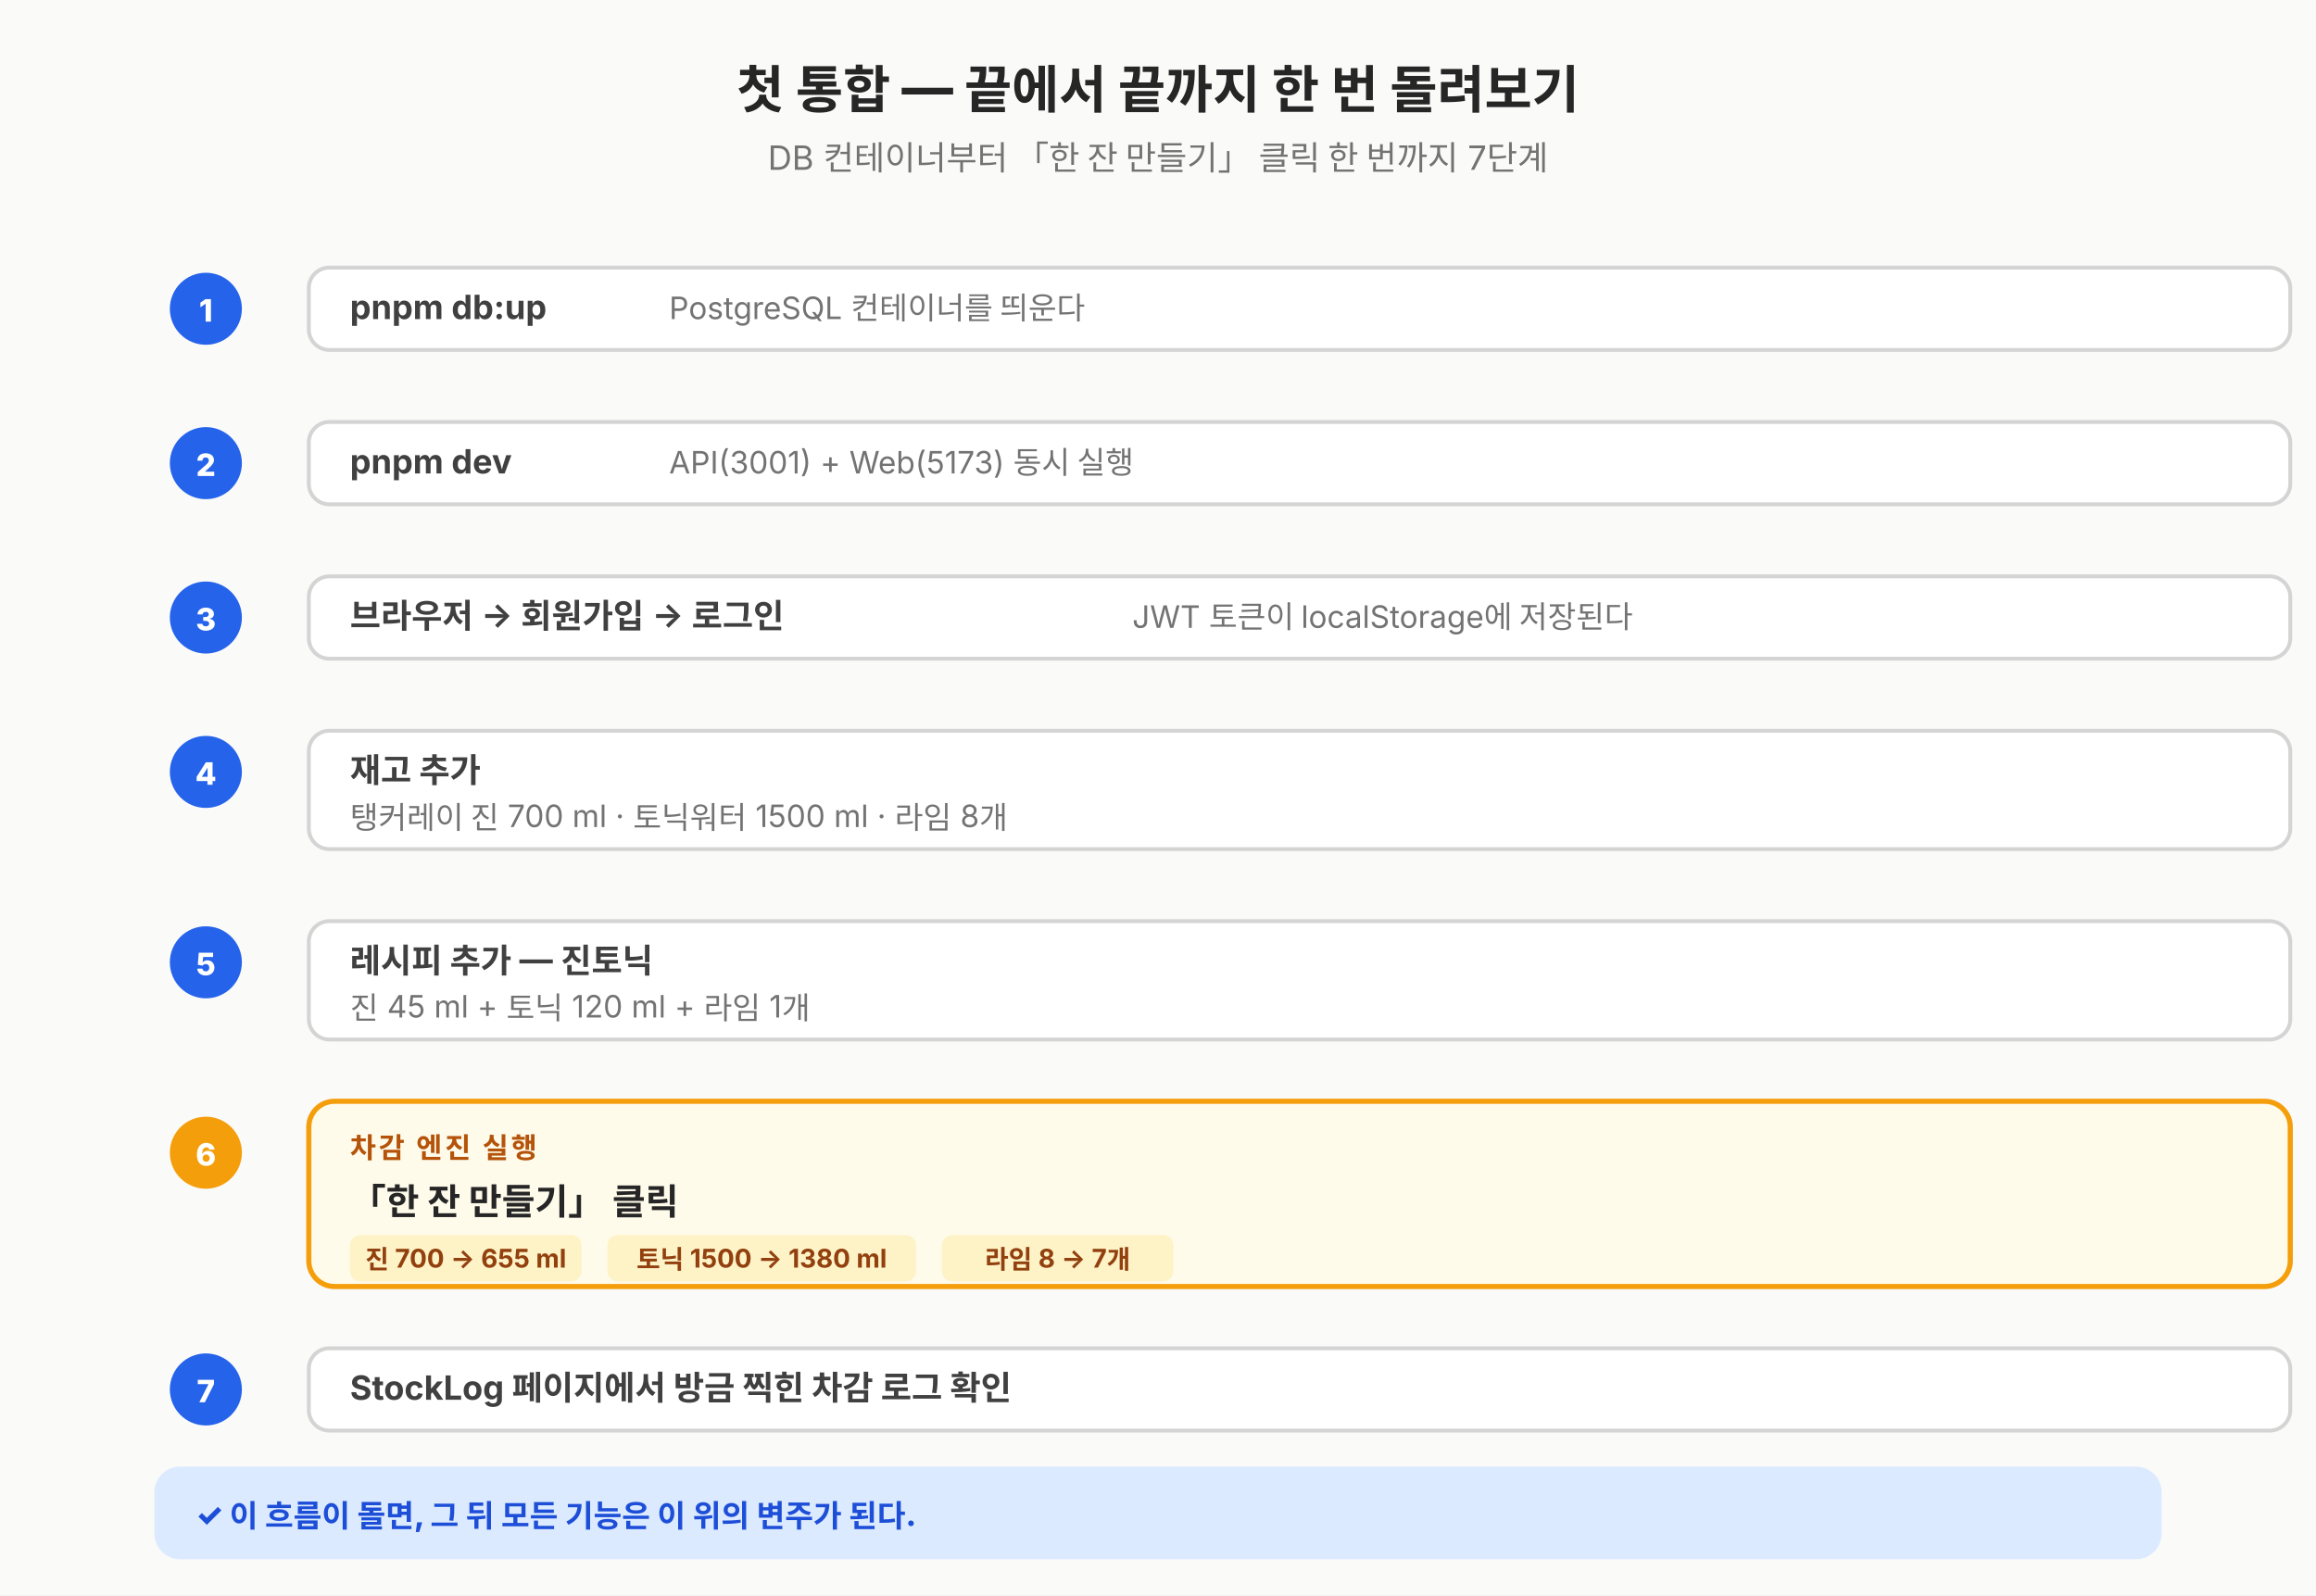
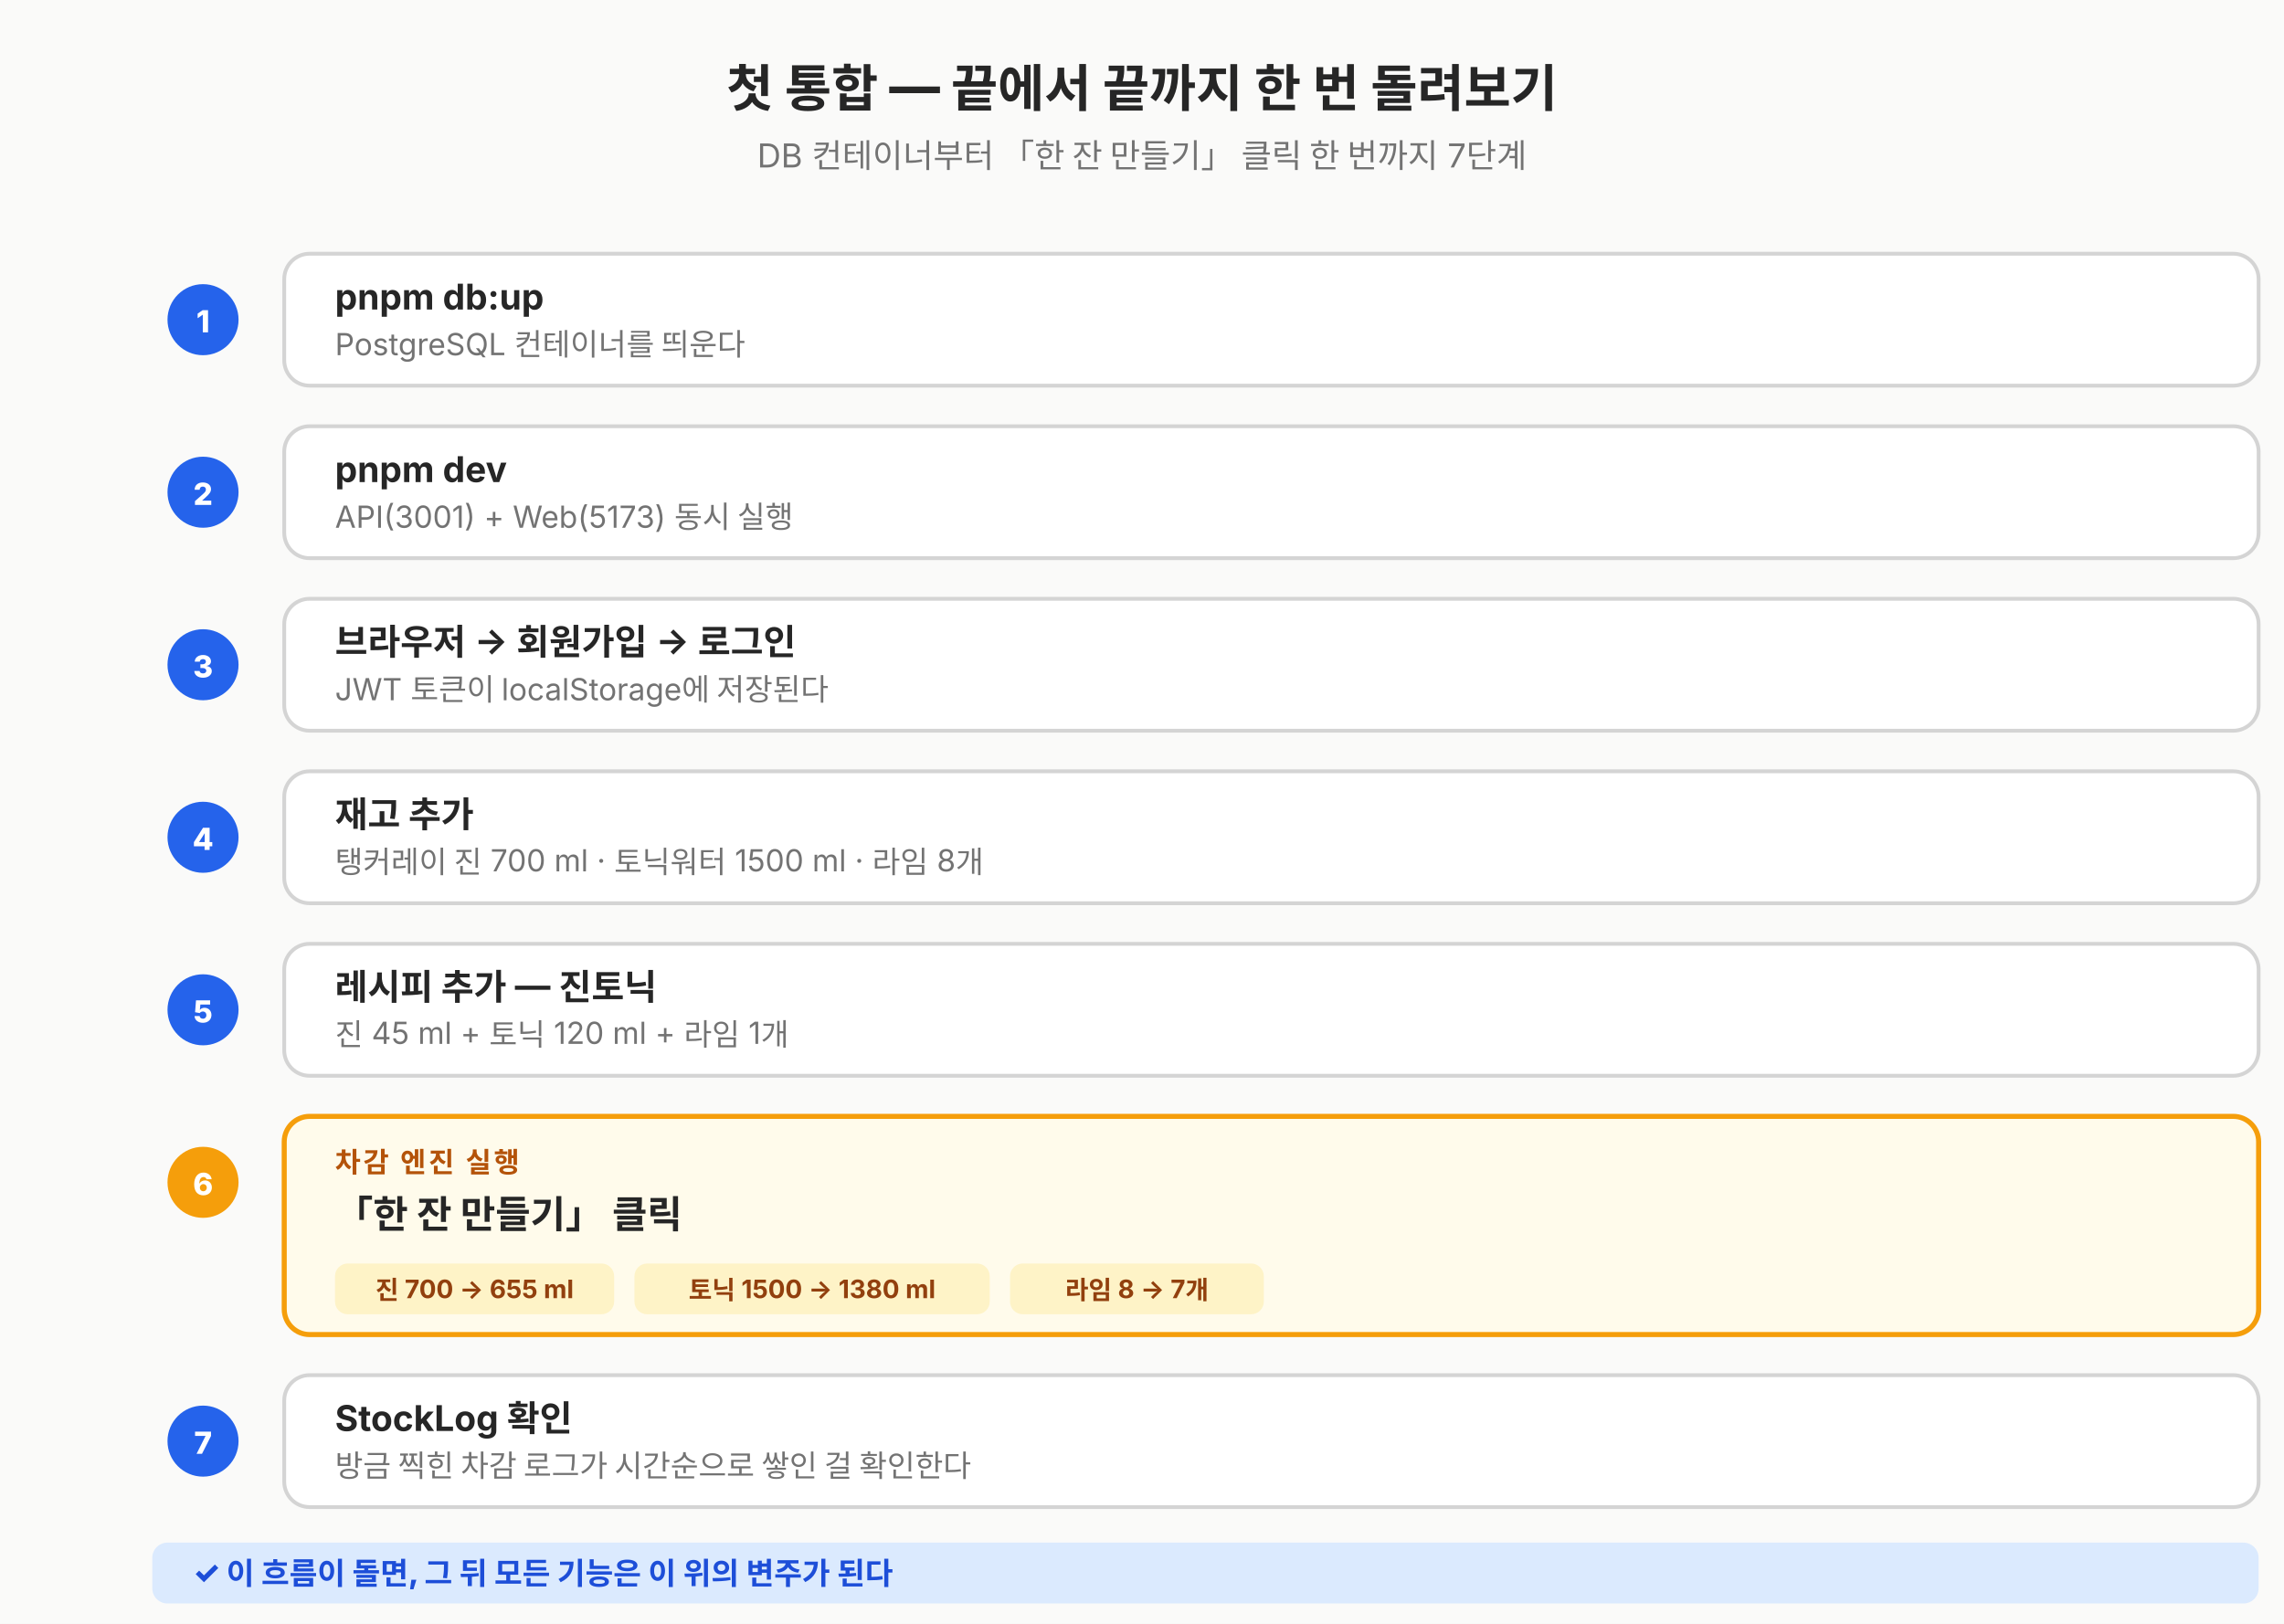
- <svg xmlns="http://www.w3.org/2000/svg" viewBox="0 0 900 620" font-family="Inter, system-ui, sans-serif">
-   <rect width="900" height="620" fill="#FAFAF9" />
+ <svg xmlns="http://www.w3.org/2000/svg" viewBox="0 0 900 640" font-family="Inter, system-ui, sans-serif">
+   <rect width="900" height="640" fill="#FAFAF9" />
  <text x="450" y="42" text-anchor="middle" fill="#262626" font-size="20" font-weight="800">첫 통합 — 끝에서 끝까지 한 번 돌려보기</text>
  <text x="450" y="66" text-anchor="middle" fill="#737373" font-size="13">DB 컨테이너부터 「한 잔 만들기」 클릭 한 번까지 7단계</text>
  <g transform="translate(60 100)">
-     <circle cx="20" cy="20" r="14" fill="#2563EB" />
-     <text x="20" y="25" text-anchor="middle" fill="#fff" font-size="12" font-weight="800">1</text>
-     <rect x="60" y="4" width="770" height="32" rx="8" fill="#fff" stroke="#D4D4D4" stroke-width="1.5" />
-     <text x="76" y="24" fill="#404040" font-size="13" font-weight="700">pnpm db:up</text>
-     <text x="200" y="24" fill="#737373" font-size="12">PostgreSQL 컨테이너를 띄운다</text>
+     <circle cx="20" cy="26" r="14" fill="#2563EB" />
+     <text x="20" y="31" text-anchor="middle" fill="#fff" font-size="12" font-weight="800">1</text>
+     <rect x="52" y="0" width="778" height="52" rx="10" fill="#fff" stroke="#D4D4D4" stroke-width="1.5" />
+     <text x="72" y="22" fill="#262626" font-size="14" font-weight="700">pnpm db:up</text>
+     <text x="72" y="40" fill="#737373" font-size="12">PostgreSQL 컨테이너를 띄운다</text>
  </g>
-   <g transform="translate(60 160)">
-     <circle cx="20" cy="20" r="14" fill="#2563EB" />
-     <text x="20" y="25" text-anchor="middle" fill="#fff" font-size="12" font-weight="800">2</text>
-     <rect x="60" y="4" width="770" height="32" rx="8" fill="#fff" stroke="#D4D4D4" stroke-width="1.5" />
-     <text x="76" y="24" fill="#404040" font-size="13" font-weight="700">pnpm dev</text>
-     <text x="200" y="24" fill="#737373" font-size="12">API(3001) + Web(5173) 동시 실행</text>
+   <g transform="translate(60 168)">
+     <circle cx="20" cy="26" r="14" fill="#2563EB" />
+     <text x="20" y="31" text-anchor="middle" fill="#fff" font-size="12" font-weight="800">2</text>
+     <rect x="52" y="0" width="778" height="52" rx="10" fill="#fff" stroke="#D4D4D4" stroke-width="1.5" />
+     <text x="72" y="22" fill="#262626" font-size="14" font-weight="700">pnpm dev</text>
+     <text x="72" y="40" fill="#737373" font-size="12">API(3001) + Web(5173) 동시 실행</text>
  </g>
-   <g transform="translate(60 220)">
-     <circle cx="20" cy="20" r="14" fill="#2563EB" />
-     <text x="20" y="25" text-anchor="middle" fill="#fff" font-size="12" font-weight="800">3</text>
-     <rect x="60" y="4" width="770" height="32" rx="8" fill="#fff" stroke="#D4D4D4" stroke-width="1.5" />
-     <text x="76" y="24" fill="#404040" font-size="13" font-weight="700">브라우저 → 회원가입 → 로그인</text>
-     <text x="380" y="24" fill="#737373" font-size="12">JWT 토큰이 localStorage에 저장된다</text>
+   <g transform="translate(60 236)">
+     <circle cx="20" cy="26" r="14" fill="#2563EB" />
+     <text x="20" y="31" text-anchor="middle" fill="#fff" font-size="12" font-weight="800">3</text>
+     <rect x="52" y="0" width="778" height="52" rx="10" fill="#fff" stroke="#D4D4D4" stroke-width="1.5" />
+     <text x="72" y="22" fill="#262626" font-size="14" font-weight="700">브라우저 → 회원가입 → 로그인</text>
+     <text x="72" y="40" fill="#737373" font-size="12">JWT 토큰이 localStorage에 저장된다</text>
  </g>
-   <g transform="translate(60 280)">
-     <circle cx="20" cy="20" r="14" fill="#2563EB" />
-     <text x="20" y="25" text-anchor="middle" fill="#fff" font-size="12" font-weight="800">4</text>
-     <rect x="60" y="4" width="770" height="46" rx="8" fill="#fff" stroke="#D4D4D4" stroke-width="1.5" />
-     <text x="76" y="24" fill="#404040" font-size="13" font-weight="700">재고 추가</text>
-     <text x="76" y="42" fill="#737373" font-size="12">탱커레이 진 700 ml · 토닉워터 1500 ml · 라임 8개</text>
+   <g transform="translate(60 304)">
+     <circle cx="20" cy="26" r="14" fill="#2563EB" />
+     <text x="20" y="31" text-anchor="middle" fill="#fff" font-size="12" font-weight="800">4</text>
+     <rect x="52" y="0" width="778" height="52" rx="10" fill="#fff" stroke="#D4D4D4" stroke-width="1.5" />
+     <text x="72" y="22" fill="#262626" font-size="14" font-weight="700">재고 추가</text>
+     <text x="72" y="40" fill="#737373" font-size="12">탱커레이 진 700 ml · 토닉워터 1500 ml · 라임 8개</text>
  </g>
-   <g transform="translate(60 354)">
-     <circle cx="20" cy="20" r="14" fill="#2563EB" />
-     <text x="20" y="25" text-anchor="middle" fill="#fff" font-size="12" font-weight="800">5</text>
-     <rect x="60" y="4" width="770" height="46" rx="8" fill="#fff" stroke="#D4D4D4" stroke-width="1.5" />
-     <text x="76" y="24" fill="#404040" font-size="13" font-weight="700">레시피 추가 — 진토닉</text>
-     <text x="76" y="42" fill="#737373" font-size="12">진 45 ml + 토닉 120 ml + 라임 1개</text>
+   <g transform="translate(60 372)">
+     <circle cx="20" cy="26" r="14" fill="#2563EB" />
+     <text x="20" y="31" text-anchor="middle" fill="#fff" font-size="12" font-weight="800">5</text>
+     <rect x="52" y="0" width="778" height="52" rx="10" fill="#fff" stroke="#D4D4D4" stroke-width="1.5" />
+     <text x="72" y="22" fill="#262626" font-size="14" font-weight="700">레시피 추가 — 진토닉</text>
+     <text x="72" y="40" fill="#737373" font-size="12">진 45 ml + 토닉 120 ml + 라임 1개</text>
  </g>
-   <g transform="translate(60 428)">
-     <circle cx="20" cy="20" r="14" fill="#F59E0B" />
-     <text x="20" y="25" text-anchor="middle" fill="#fff" font-size="12" font-weight="800">6</text>
-     <rect x="60" y="0" width="770" height="72" rx="10" fill="#FFFBEB" stroke="#F59E0B" stroke-width="2" />
-     <text x="76" y="22" fill="#B45309" font-size="11" font-weight="800" letter-spacing="1">차감 엔진 실행</text>
-     <text x="76" y="44" fill="#262626" font-size="14" font-weight="700">「한 잔 만들기」 클릭</text>
-     <g transform="translate(76 52)">
-       <rect x="0" y="0" width="90" height="18" rx="4" fill="#FEF3C7" />
-       <text x="45" y="13" text-anchor="middle" fill="#92400E" font-size="10" font-weight="700">진 700 → 655 ml</text>
+   <g transform="translate(60 440)">
+     <circle cx="20" cy="26" r="14" fill="#F59E0B" />
+     <text x="20" y="31" text-anchor="middle" fill="#fff" font-size="12" font-weight="800">6</text>
+     <rect x="52" y="0" width="778" height="86" rx="10" fill="#FFFBEB" stroke="#F59E0B" stroke-width="2" />
+     <text x="72" y="22" fill="#B45309" font-size="11" font-weight="800" letter-spacing="1">차감 엔진 실행</text>
+     <text x="72" y="44" fill="#262626" font-size="15" font-weight="700">「한 잔 만들기」 클릭</text>
+     <g transform="translate(72 58)">
+       <rect x="0" y="0" width="110" height="20" rx="5" fill="#FEF3C7" />
+       <text x="55" y="14" text-anchor="middle" fill="#92400E" font-size="10" font-weight="700">진 700 → 655 ml</text>
    </g>
-     <g transform="translate(176 52)">
-       <rect x="0" y="0" width="120" height="18" rx="4" fill="#FEF3C7" />
-       <text x="60" y="13" text-anchor="middle" fill="#92400E" font-size="10" font-weight="700">토닉 1500 → 1380 ml</text>
+     <g transform="translate(190 58)">
+       <rect x="0" y="0" width="140" height="20" rx="5" fill="#FEF3C7" />
+       <text x="70" y="14" text-anchor="middle" fill="#92400E" font-size="10" font-weight="700">토닉 1500 → 1380 ml</text>
    </g>
-     <g transform="translate(306 52)">
-       <rect x="0" y="0" width="90" height="18" rx="4" fill="#FEF3C7" />
-       <text x="45" y="13" text-anchor="middle" fill="#92400E" font-size="10" font-weight="700">라임 8 → 7개</text>
+     <g transform="translate(338 58)">
+       <rect x="0" y="0" width="100" height="20" rx="5" fill="#FEF3C7" />
+       <text x="50" y="14" text-anchor="middle" fill="#92400E" font-size="10" font-weight="700">라임 8 → 7개</text>
    </g>
  </g>
-   <g transform="translate(60 520)">
-     <circle cx="20" cy="20" r="14" fill="#2563EB" />
-     <text x="20" y="25" text-anchor="middle" fill="#fff" font-size="12" font-weight="800">7</text>
-     <rect x="60" y="4" width="770" height="32" rx="8" fill="#fff" stroke="#D4D4D4" stroke-width="1.5" />
-     <text x="76" y="24" fill="#404040" font-size="13" font-weight="700">StockLog 페이지에서 방금 찍힌 차감 로그 확인</text>
+   <g transform="translate(60 542)">
+     <circle cx="20" cy="26" r="14" fill="#2563EB" />
+     <text x="20" y="31" text-anchor="middle" fill="#fff" font-size="12" font-weight="800">7</text>
+     <rect x="52" y="0" width="778" height="52" rx="10" fill="#fff" stroke="#D4D4D4" stroke-width="1.5" />
+     <text x="72" y="22" fill="#262626" font-size="14" font-weight="700">StockLog 확인</text>
+     <text x="72" y="40" fill="#737373" font-size="12">방금 찍힌 차감 로그가 시간순으로 쌓인 걸 확인한다</text>
  </g>
-   <g transform="translate(60 570)">
-     <rect x="0" y="0" width="780" height="36" rx="10" fill="#DBEAFE" />
-     <text x="16" y="23" fill="#1D4ED8" font-size="12" font-weight="800">✓ 이 흐름이 돌면, 그 뒤 모든 기능은 이 위의 변주가 된다.</text>
+   <g transform="translate(60 608)">
+     <rect x="0" y="0" width="830" height="24" rx="6" fill="#DBEAFE" />
+     <text x="16" y="16" fill="#1D4ED8" font-size="12" font-weight="800">✓ 이 흐름이 돌면, 그 뒤 모든 기능은 이 위의 변주가 된다</text>
  </g>
</svg>
